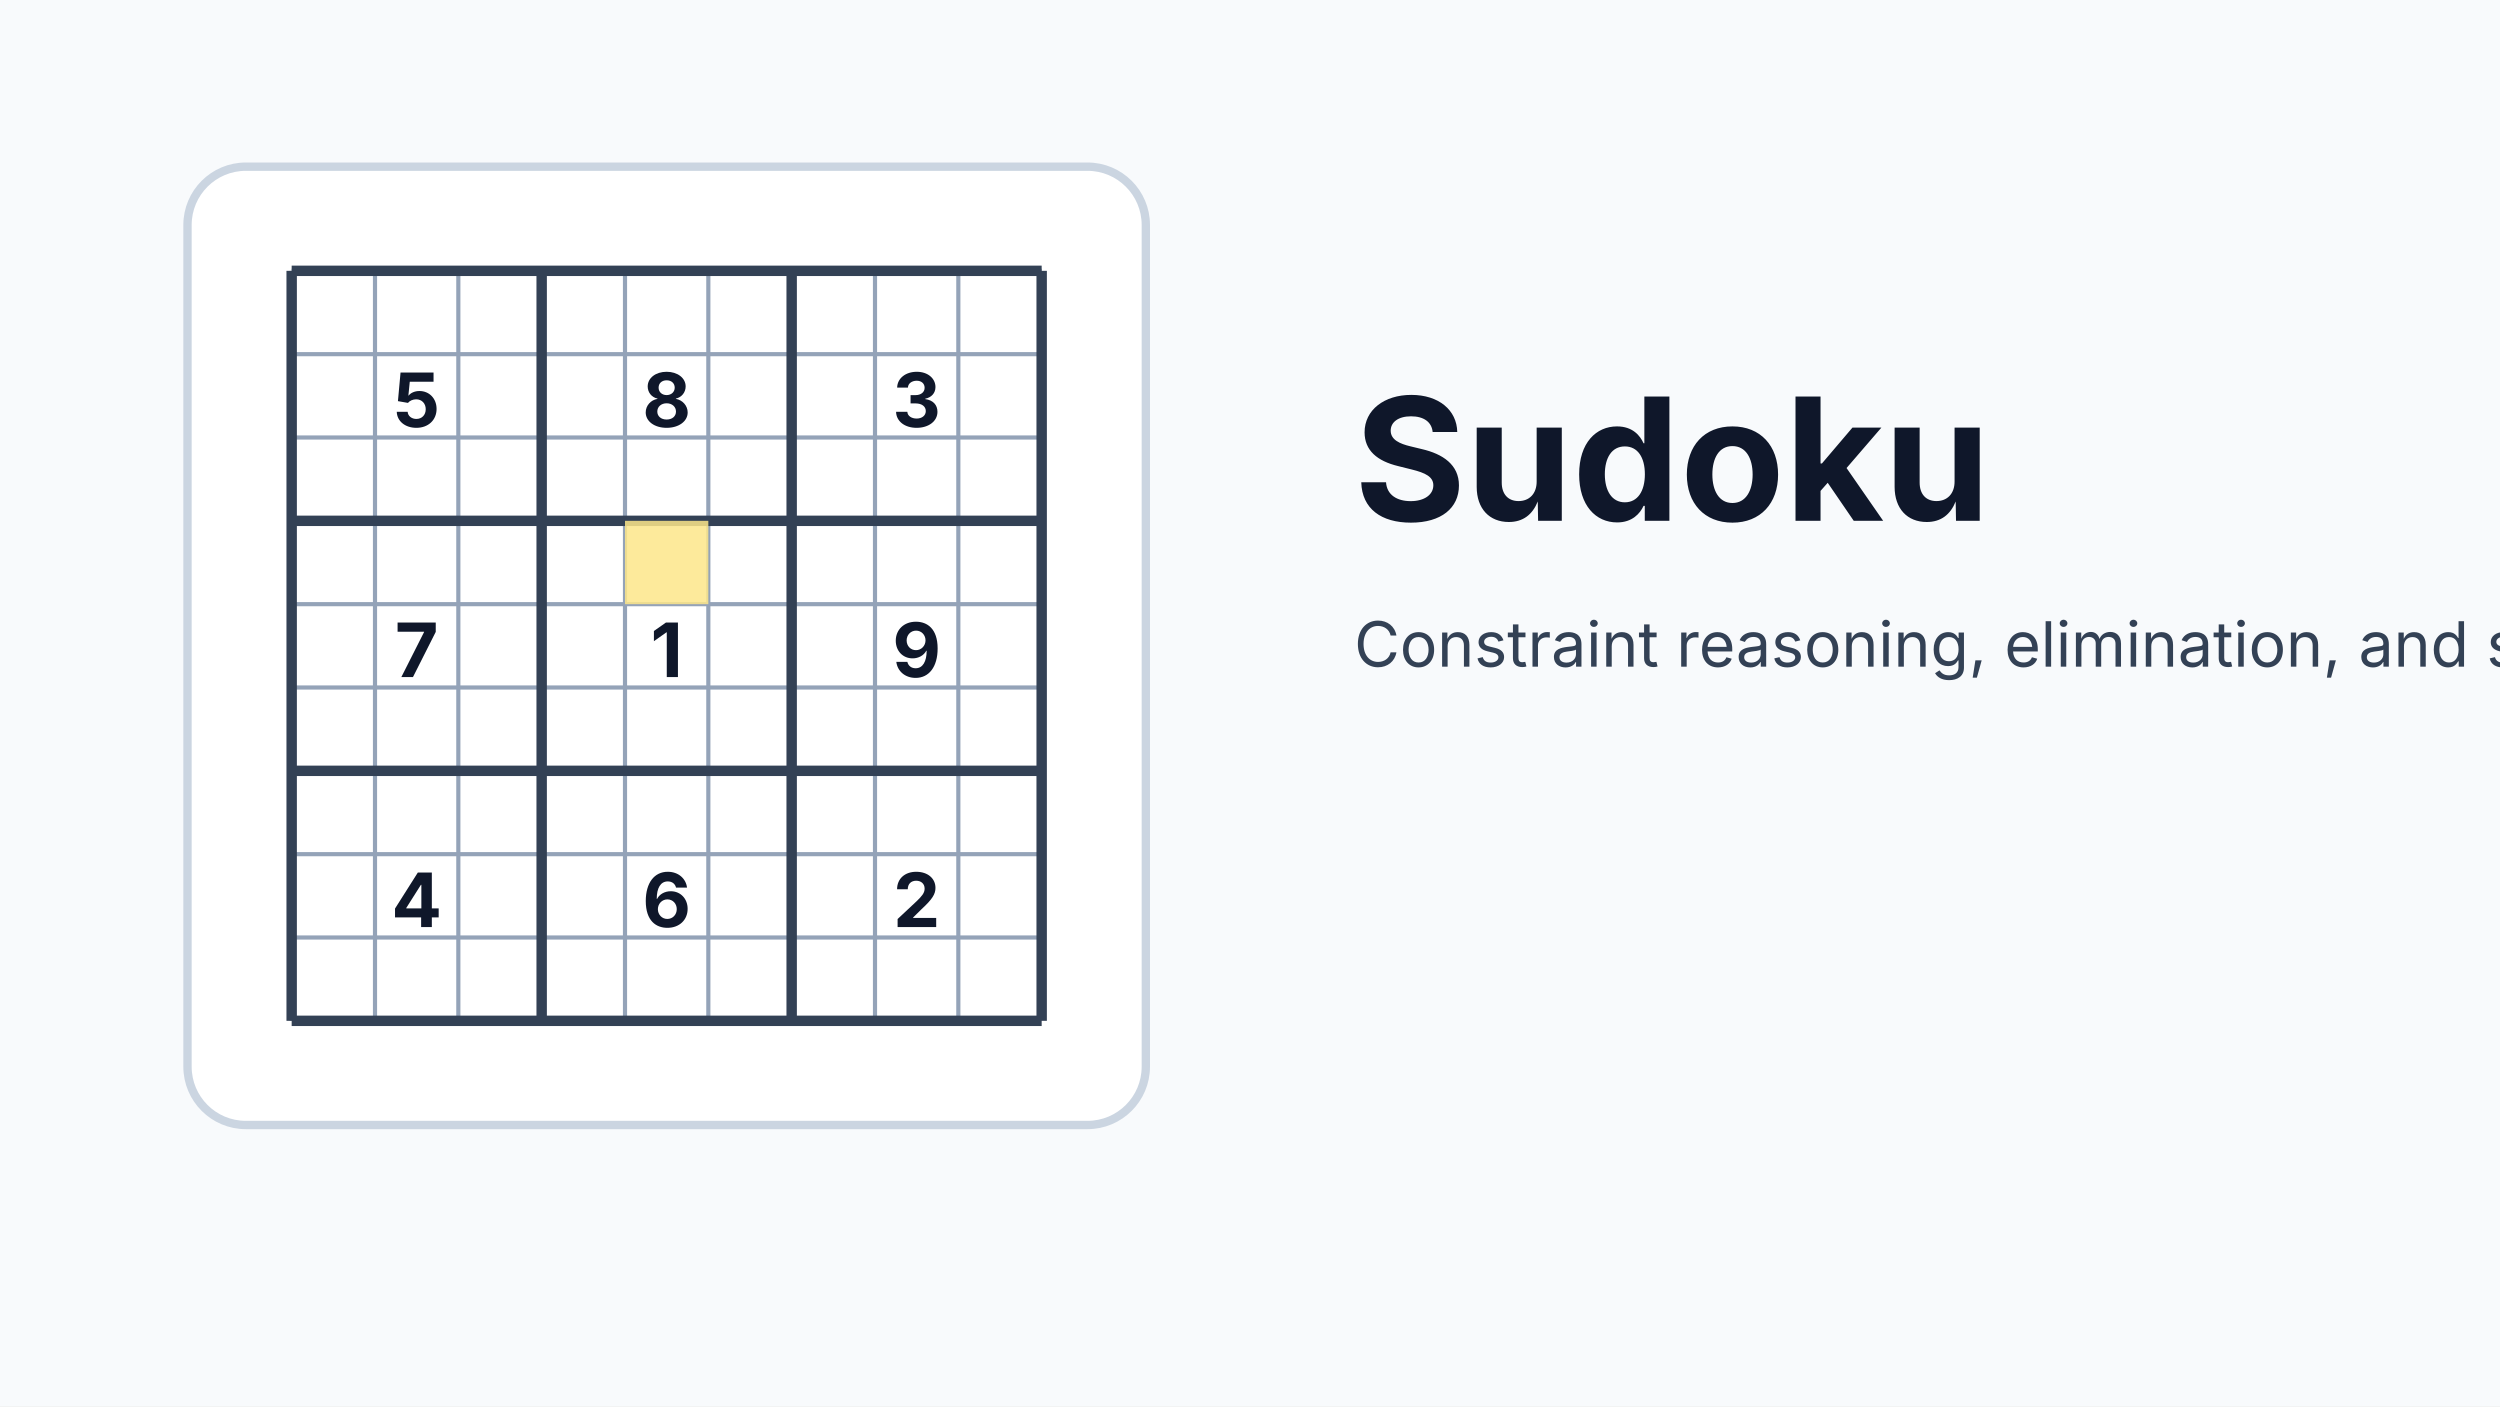
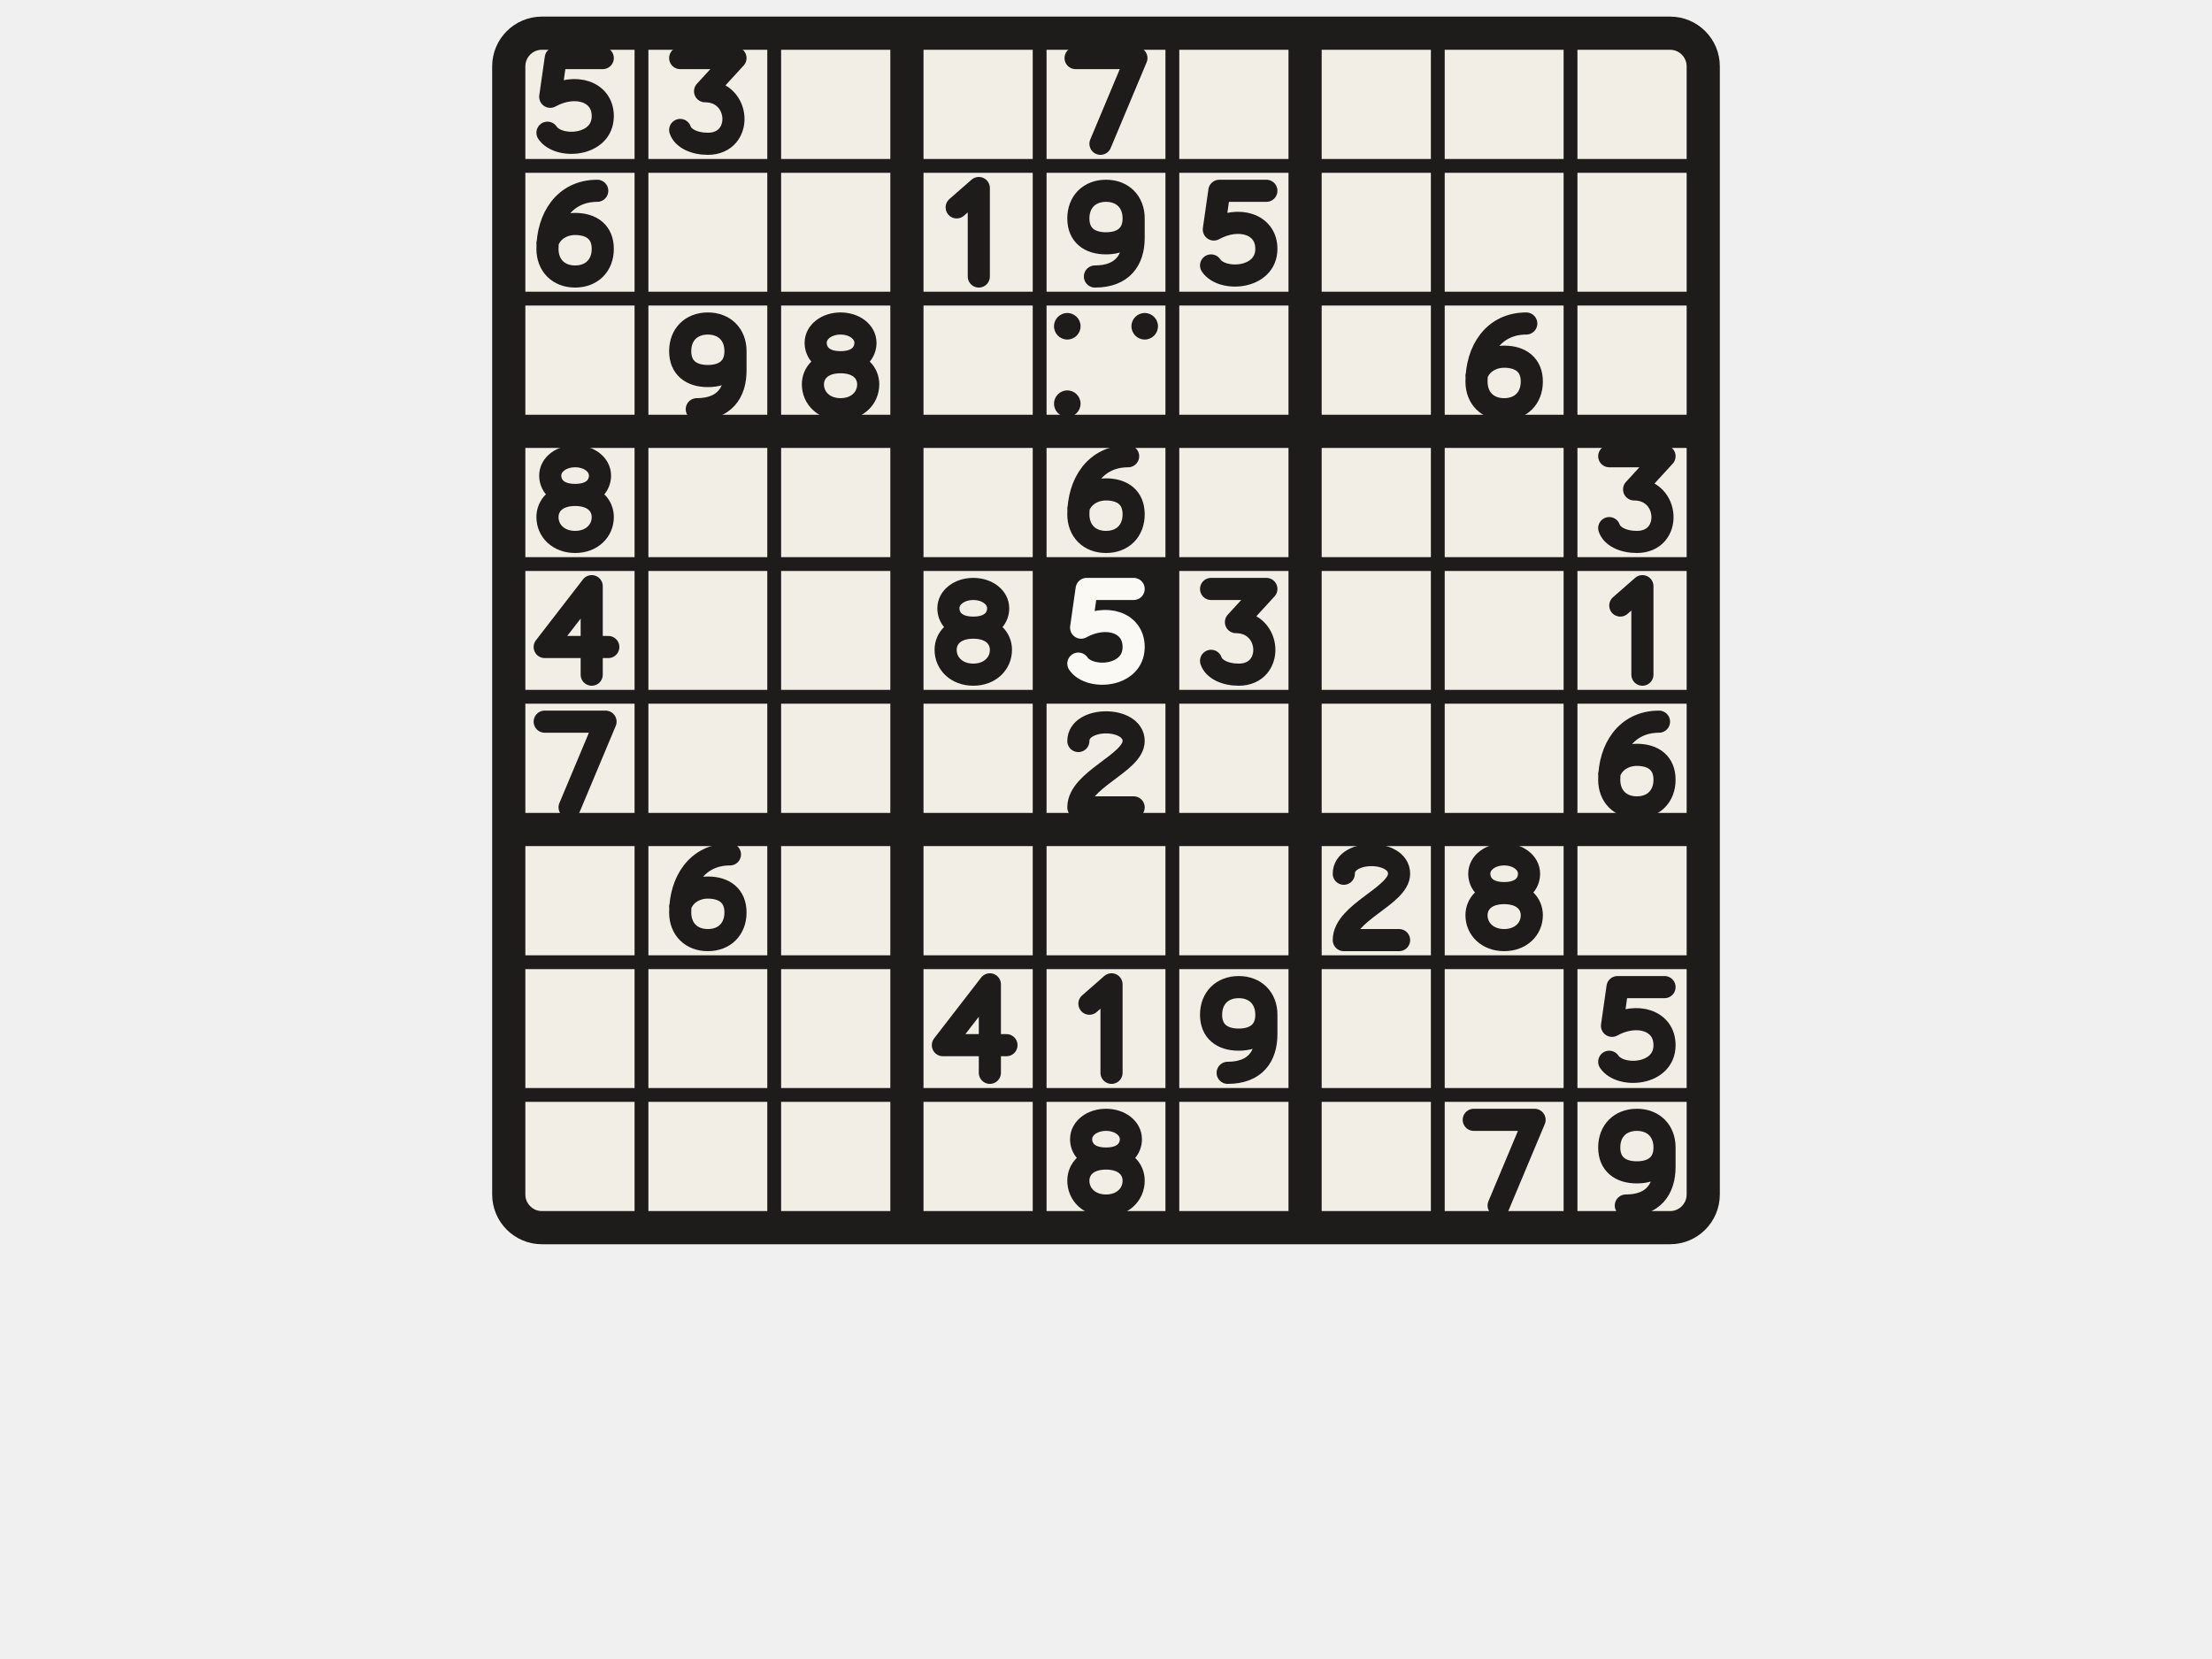
- <svg xmlns="http://www.w3.org/2000/svg" viewBox="0 0 1200 675" role="img" aria-labelledby="title desc">
-   <rect width="1200" height="675" fill="#f8fafc" />
-   <rect x="90" y="80" width="460" height="460" rx="28" fill="#ffffff" stroke="#cbd5e1" stroke-width="4" />
-   <g stroke="#94a3b8" stroke-width="2">
-     <path d="M140 130H500" />
-     <path d="M140 170H500" />
-     <path d="M140 210H500" />
-     <path d="M140 250H500" />
-     <path d="M140 290H500" />
-     <path d="M140 330H500" />
-     <path d="M140 370H500" />
-     <path d="M140 410H500" />
-     <path d="M140 450H500" />
-     <path d="M140 130V490" />
-     <path d="M180 130V490" />
-     <path d="M220 130V490" />
-     <path d="M260 130V490" />
-     <path d="M300 130V490" />
-     <path d="M340 130V490" />
-     <path d="M380 130V490" />
-     <path d="M420 130V490" />
-     <path d="M460 130V490" />
+ <svg xmlns="http://www.w3.org/2000/svg" viewBox="0 0 400 300" role="img" aria-labelledby="sudoku-cover-title">
+   <rect x="92" y="6" width="216" height="216" rx="6" fill="#f2eee5" />
+   <rect x="188" y="102" width="24" height="24" fill="#1d1c1a" />
+   <path d="M116 6V222M92 30H308M140 6V222M92 54H308M188 6V222M92 102H308M212 6V222M92 126H308M260 6V222M92 174H308M284 6V222M92 198H308" stroke="#1d1c1a" stroke-width="2.5" fill="none" />
+   <path d="M164 6V222M92 78H308M236 6V222M92 150H308" stroke="#1d1c1a" stroke-width="6" fill="none" />
+   <g fill="none" stroke="#1d1c1a" stroke-width="4" stroke-linecap="round" stroke-linejoin="round">
+     <path d="M11 0.5H2.5L1.5 7.5C6 5 11 6.5 11 11C11 16.5 3 17 1 14" transform="translate(98 10)" />
+     <path d="M1 0.5H11L5.5 6.5C12 6.5 12.5 16 6 16C3.5 16 1.5 15 1 13.5" transform="translate(122 10)" />
+     <path d="M0.5 0.5H11.5L5 16" transform="translate(194 10)" />
+     <path d="M10 0.5C4 0.5 1 5.5 1 11C1 14 3 16 6 16C9 16 11 14 11 11C11 8 9 6.5 6 6.5C3.5 6.5 1.5 8 1 10" transform="translate(98 34)" />
+     <path d="M3 3.5L7 0V16" transform="translate(170 34)" />
+     <path d="M11 5.5C11 8.5 9 10 6 10C3 10 1 8.5 1 5.5C1 2.5 3 0.5 6 0.5C9 0.5 11 2.5 11 5.5V9C11 13 9 16 4 16" transform="translate(194 34)" />
+     <path d="M11 0.5H2.5L1.5 7.5C6 5 11 6.5 11 11C11 16.5 3 17 1 14" transform="translate(218 34)" />
+     <path d="M11 5.5C11 8.5 9 10 6 10C3 10 1 8.5 1 5.5C1 2.5 3 0.5 6 0.5C9 0.5 11 2.5 11 5.5V9C11 13 9 16 4 16" transform="translate(122 58)" />
+     <path d="M6 7.5C2.5 7.5 1.5 5.5 1.5 4C1.5 2 3.5 0.5 6 0.5C8.5 0.5 10.5 2 10.5 4C10.5 5.5 9.5 7.5 6 7.5C2.5 7.5 1 9.5 1 11.5C1 14 3 16 6 16C9 16 11 14 11 11.5C11 9.5 9.5 7.5 6 7.5Z" transform="translate(146 58)" />
+     <path d="M10 0.5C4 0.5 1 5.5 1 11C1 14 3 16 6 16C9 16 11 14 11 11C11 8 9 6.5 6 6.5C3.5 6.5 1.5 8 1 10" transform="translate(266 58)" />
+     <path d="M6 7.5C2.5 7.5 1.5 5.5 1.5 4C1.5 2 3.5 0.5 6 0.5C8.5 0.5 10.5 2 10.5 4C10.5 5.5 9.5 7.5 6 7.5C2.5 7.5 1 9.5 1 11.5C1 14 3 16 6 16C9 16 11 14 11 11.5C11 9.5 9.5 7.5 6 7.5Z" transform="translate(98 82)" />
+     <path d="M10 0.5C4 0.5 1 5.5 1 11C1 14 3 16 6 16C9 16 11 14 11 11C11 8 9 6.5 6 6.5C3.5 6.5 1.5 8 1 10" transform="translate(194 82)" />
+     <path d="M1 0.5H11L5.5 6.5C12 6.5 12.5 16 6 16C3.5 16 1.5 15 1 13.5" transform="translate(290 82)" />
+     <path d="M9 16V0L0.5 11H12" transform="translate(98 106)" />
+     <path d="M6 7.5C2.5 7.5 1.5 5.5 1.5 4C1.5 2 3.5 0.5 6 0.5C8.5 0.5 10.5 2 10.5 4C10.5 5.5 9.5 7.5 6 7.5C2.5 7.5 1 9.5 1 11.5C1 14 3 16 6 16C9 16 11 14 11 11.5C11 9.5 9.5 7.5 6 7.5Z" transform="translate(170 106)" />
+     <path d="M1 0.5H11L5.5 6.5C12 6.5 12.5 16 6 16C3.5 16 1.5 15 1 13.5" transform="translate(218 106)" />
+     <path d="M3 3.5L7 0V16" transform="translate(290 106)" />
+     <path d="M0.5 0.5H11.5L5 16" transform="translate(98 130)" />
+     <path d="M1 4C1 -0.5 11 -0.5 11 4C11 8 1 11 1 16H11" transform="translate(194 130)" />
+     <path d="M10 0.5C4 0.5 1 5.5 1 11C1 14 3 16 6 16C9 16 11 14 11 11C11 8 9 6.5 6 6.5C3.5 6.5 1.5 8 1 10" transform="translate(290 130)" />
+     <path d="M10 0.5C4 0.5 1 5.5 1 11C1 14 3 16 6 16C9 16 11 14 11 11C11 8 9 6.5 6 6.5C3.5 6.5 1.5 8 1 10" transform="translate(122 154)" />
+     <path d="M1 4C1 -0.5 11 -0.5 11 4C11 8 1 11 1 16H11" transform="translate(242 154)" />
+     <path d="M6 7.5C2.5 7.5 1.5 5.5 1.5 4C1.5 2 3.5 0.5 6 0.5C8.5 0.5 10.5 2 10.5 4C10.5 5.5 9.5 7.5 6 7.5C2.5 7.5 1 9.5 1 11.5C1 14 3 16 6 16C9 16 11 14 11 11.5C11 9.5 9.5 7.5 6 7.5Z" transform="translate(266 154)" />
+     <path d="M9 16V0L0.5 11H12" transform="translate(170 178)" />
+     <path d="M3 3.5L7 0V16" transform="translate(194 178)" />
+     <path d="M11 5.5C11 8.5 9 10 6 10C3 10 1 8.5 1 5.5C1 2.5 3 0.5 6 0.5C9 0.5 11 2.5 11 5.5V9C11 13 9 16 4 16" transform="translate(218 178)" />
+     <path d="M11 0.5H2.5L1.5 7.5C6 5 11 6.5 11 11C11 16.5 3 17 1 14" transform="translate(290 178)" />
+     <path d="M6 7.5C2.5 7.5 1.5 5.5 1.5 4C1.5 2 3.5 0.5 6 0.5C8.5 0.5 10.5 2 10.5 4C10.5 5.5 9.5 7.5 6 7.5C2.5 7.5 1 9.5 1 11.5C1 14 3 16 6 16C9 16 11 14 11 11.5C11 9.5 9.5 7.5 6 7.5Z" transform="translate(194 202)" />
+     <path d="M0.5 0.5H11.5L5 16" transform="translate(266 202)" />
+     <path d="M11 5.5C11 8.5 9 10 6 10C3 10 1 8.5 1 5.5C1 2.5 3 0.5 6 0.5C9 0.5 11 2.5 11 5.5V9C11 13 9 16 4 16" transform="translate(290 202)" />
  </g>
-   <g stroke="#334155" stroke-width="5">
-     <path d="M140 130H500" />
-     <path d="M140 250H500" />
-     <path d="M140 370H500" />
-     <path d="M140 490H500" />
-     <path d="M140 130V490" />
-     <path d="M260 130V490" />
-     <path d="M380 130V490" />
-     <path d="M500 130V490" />
+   <path d="M11 0.5H2.5L1.5 7.5C6 5 11 6.5 11 11C11 16.5 3 17 1 14" transform="translate(194 106)" fill="none" stroke="#fbf9f4" stroke-width="4" stroke-linecap="round" stroke-linejoin="round" />
+   <g fill="#1d1c1a">
+     <circle cx="193" cy="59" r="2.4" />
+     <circle cx="207" cy="59" r="2.4" />
+     <circle cx="193" cy="73" r="2.4" />
  </g>
-   <g fill="#0f172a" font-family="Inter, Arial, sans-serif" font-size="36" font-weight="700" text-anchor="middle">
-     <text x="200" y="205">5</text>
-     <text x="320" y="205">8</text>
-     <text x="440" y="205">3</text>
-     <text x="200" y="325">7</text>
-     <text x="320" y="325">1</text>
-     <text x="440" y="325">9</text>
-     <text x="200" y="445">4</text>
-     <text x="320" y="445">6</text>
-     <text x="440" y="445">2</text>
-   </g>
-   <rect x="300" y="250" width="40" height="40" fill="#fde68a" opacity="0.85" />
-   <text x="650" y="250" fill="#0f172a" font-family="Inter, Arial, sans-serif" font-size="82" font-weight="700">Sudoku</text>
-   <text x="650" y="320" fill="#334155" font-family="Inter, Arial, sans-serif" font-size="30">Constraint reasoning, elimination, and structure</text>
+   <rect x="92" y="6" width="216" height="216" rx="6" fill="none" stroke="#1d1c1a" stroke-width="6" />
</svg>
